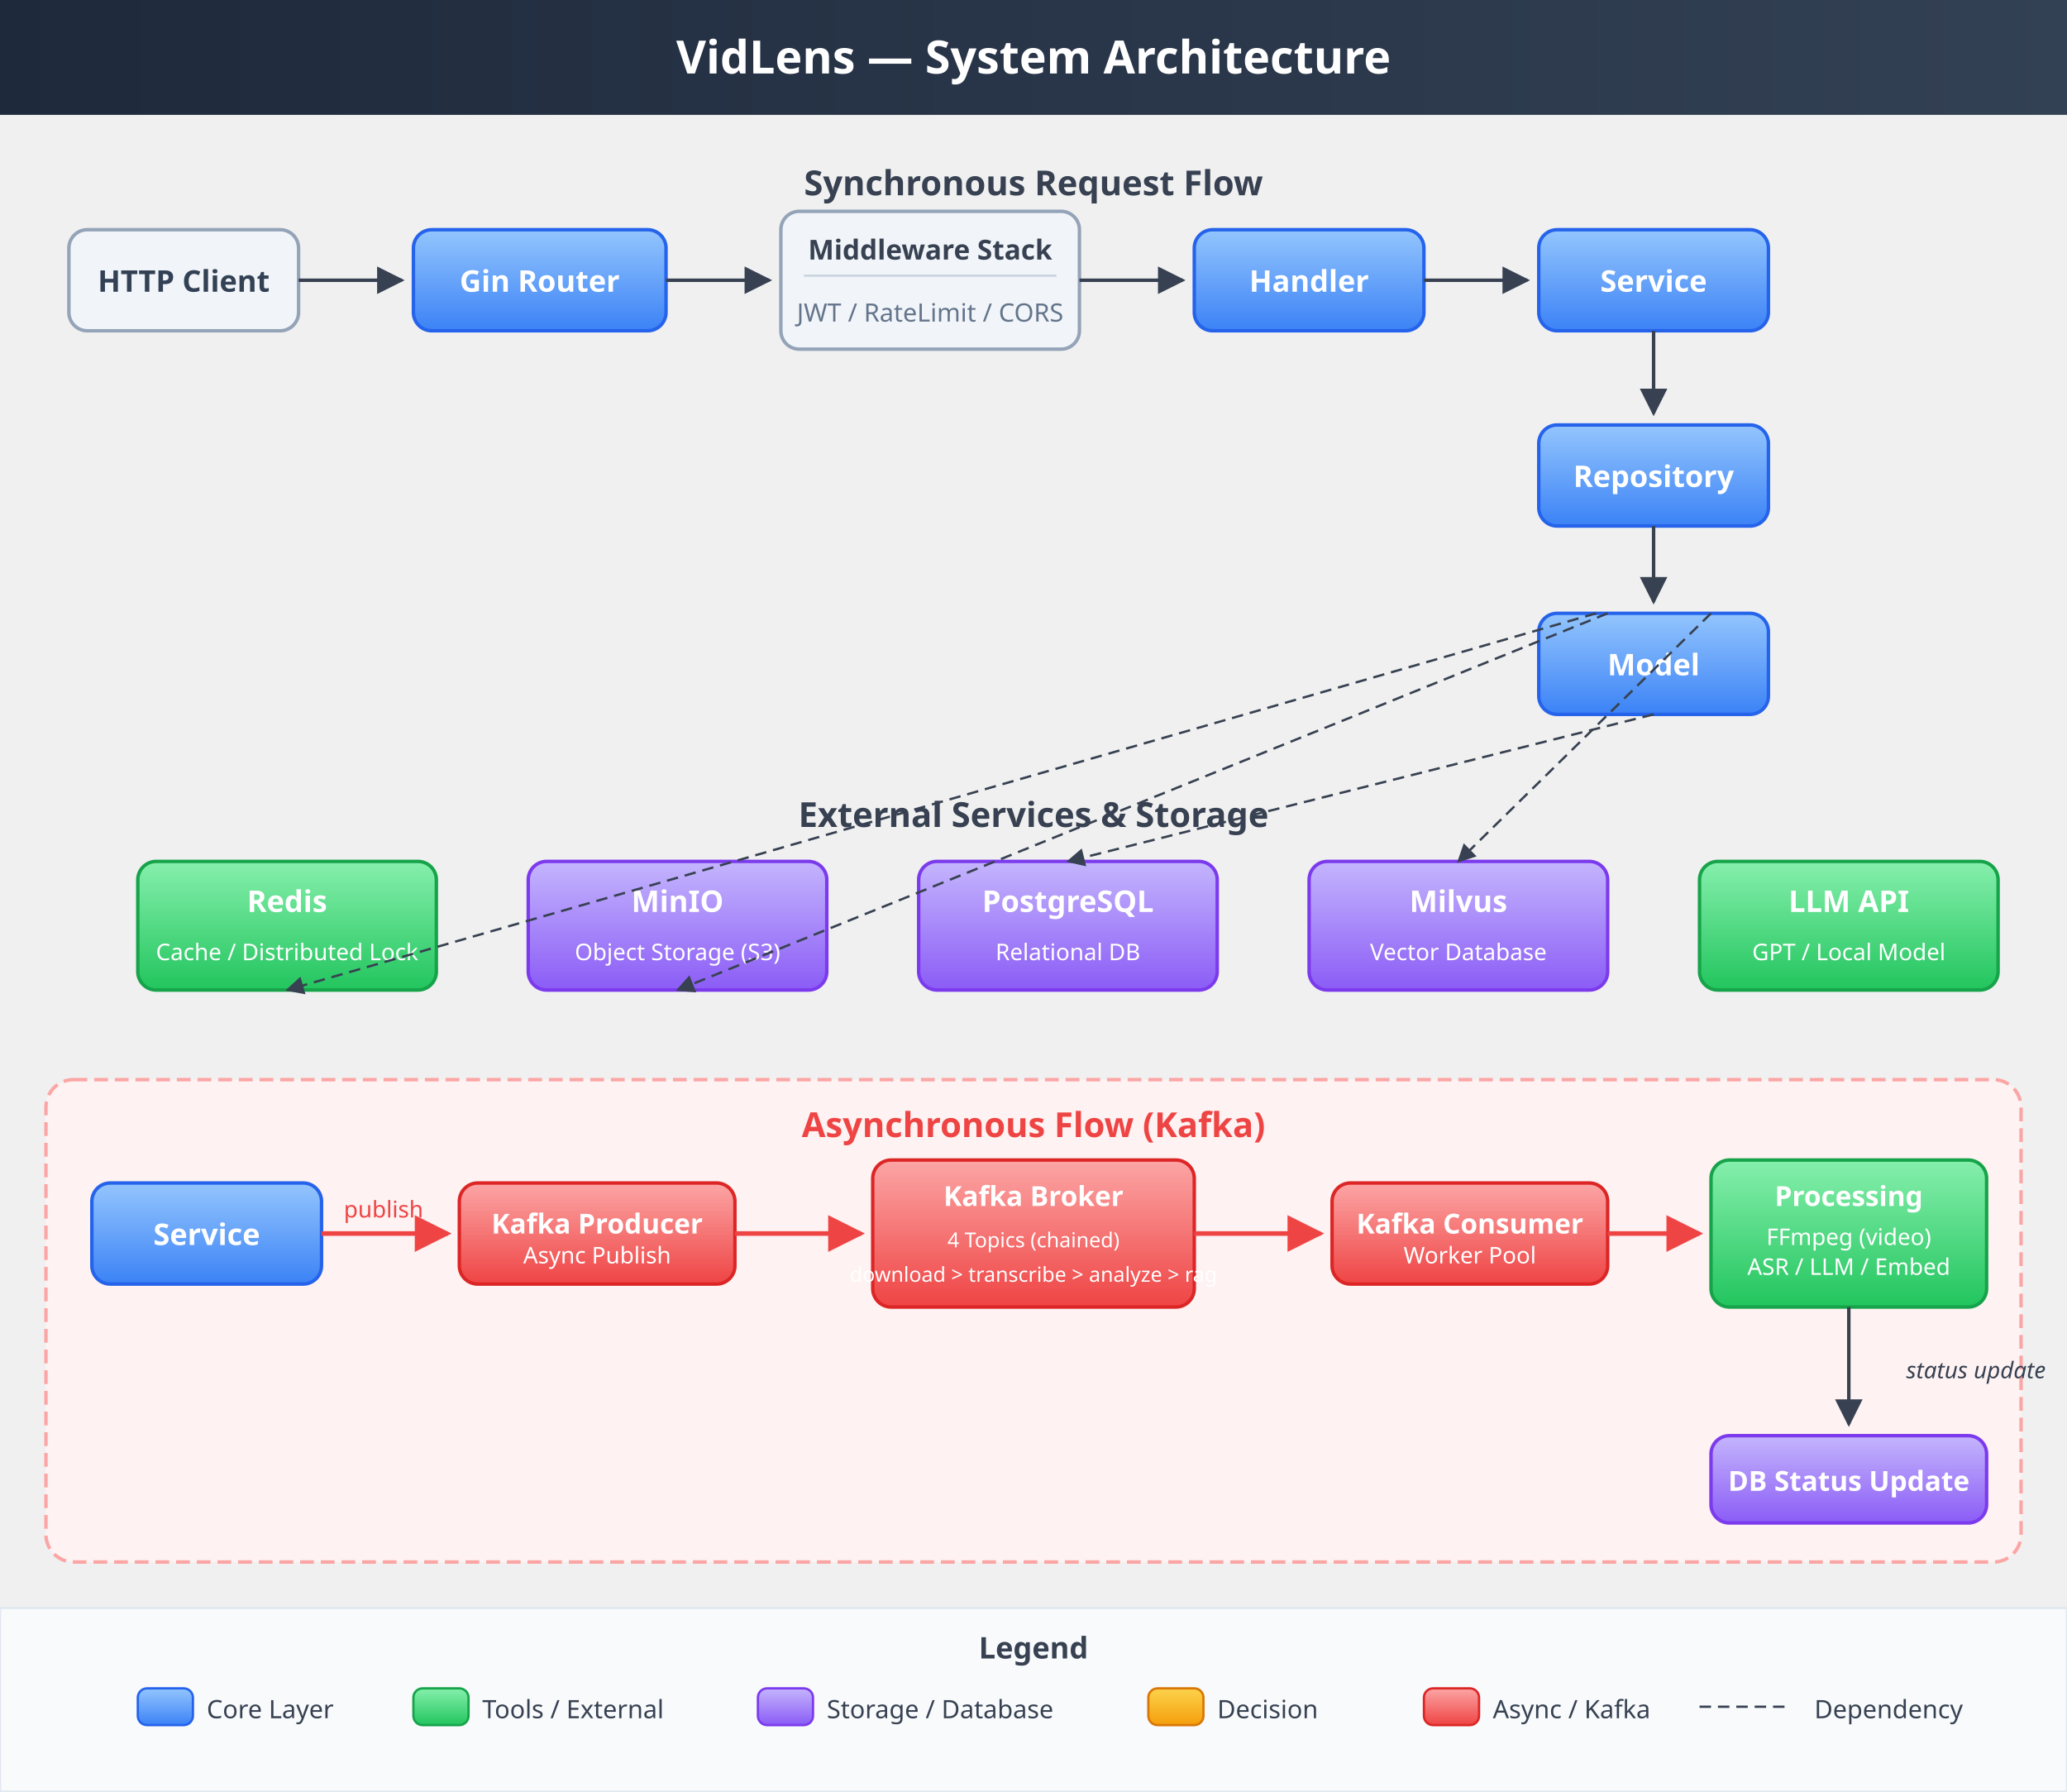
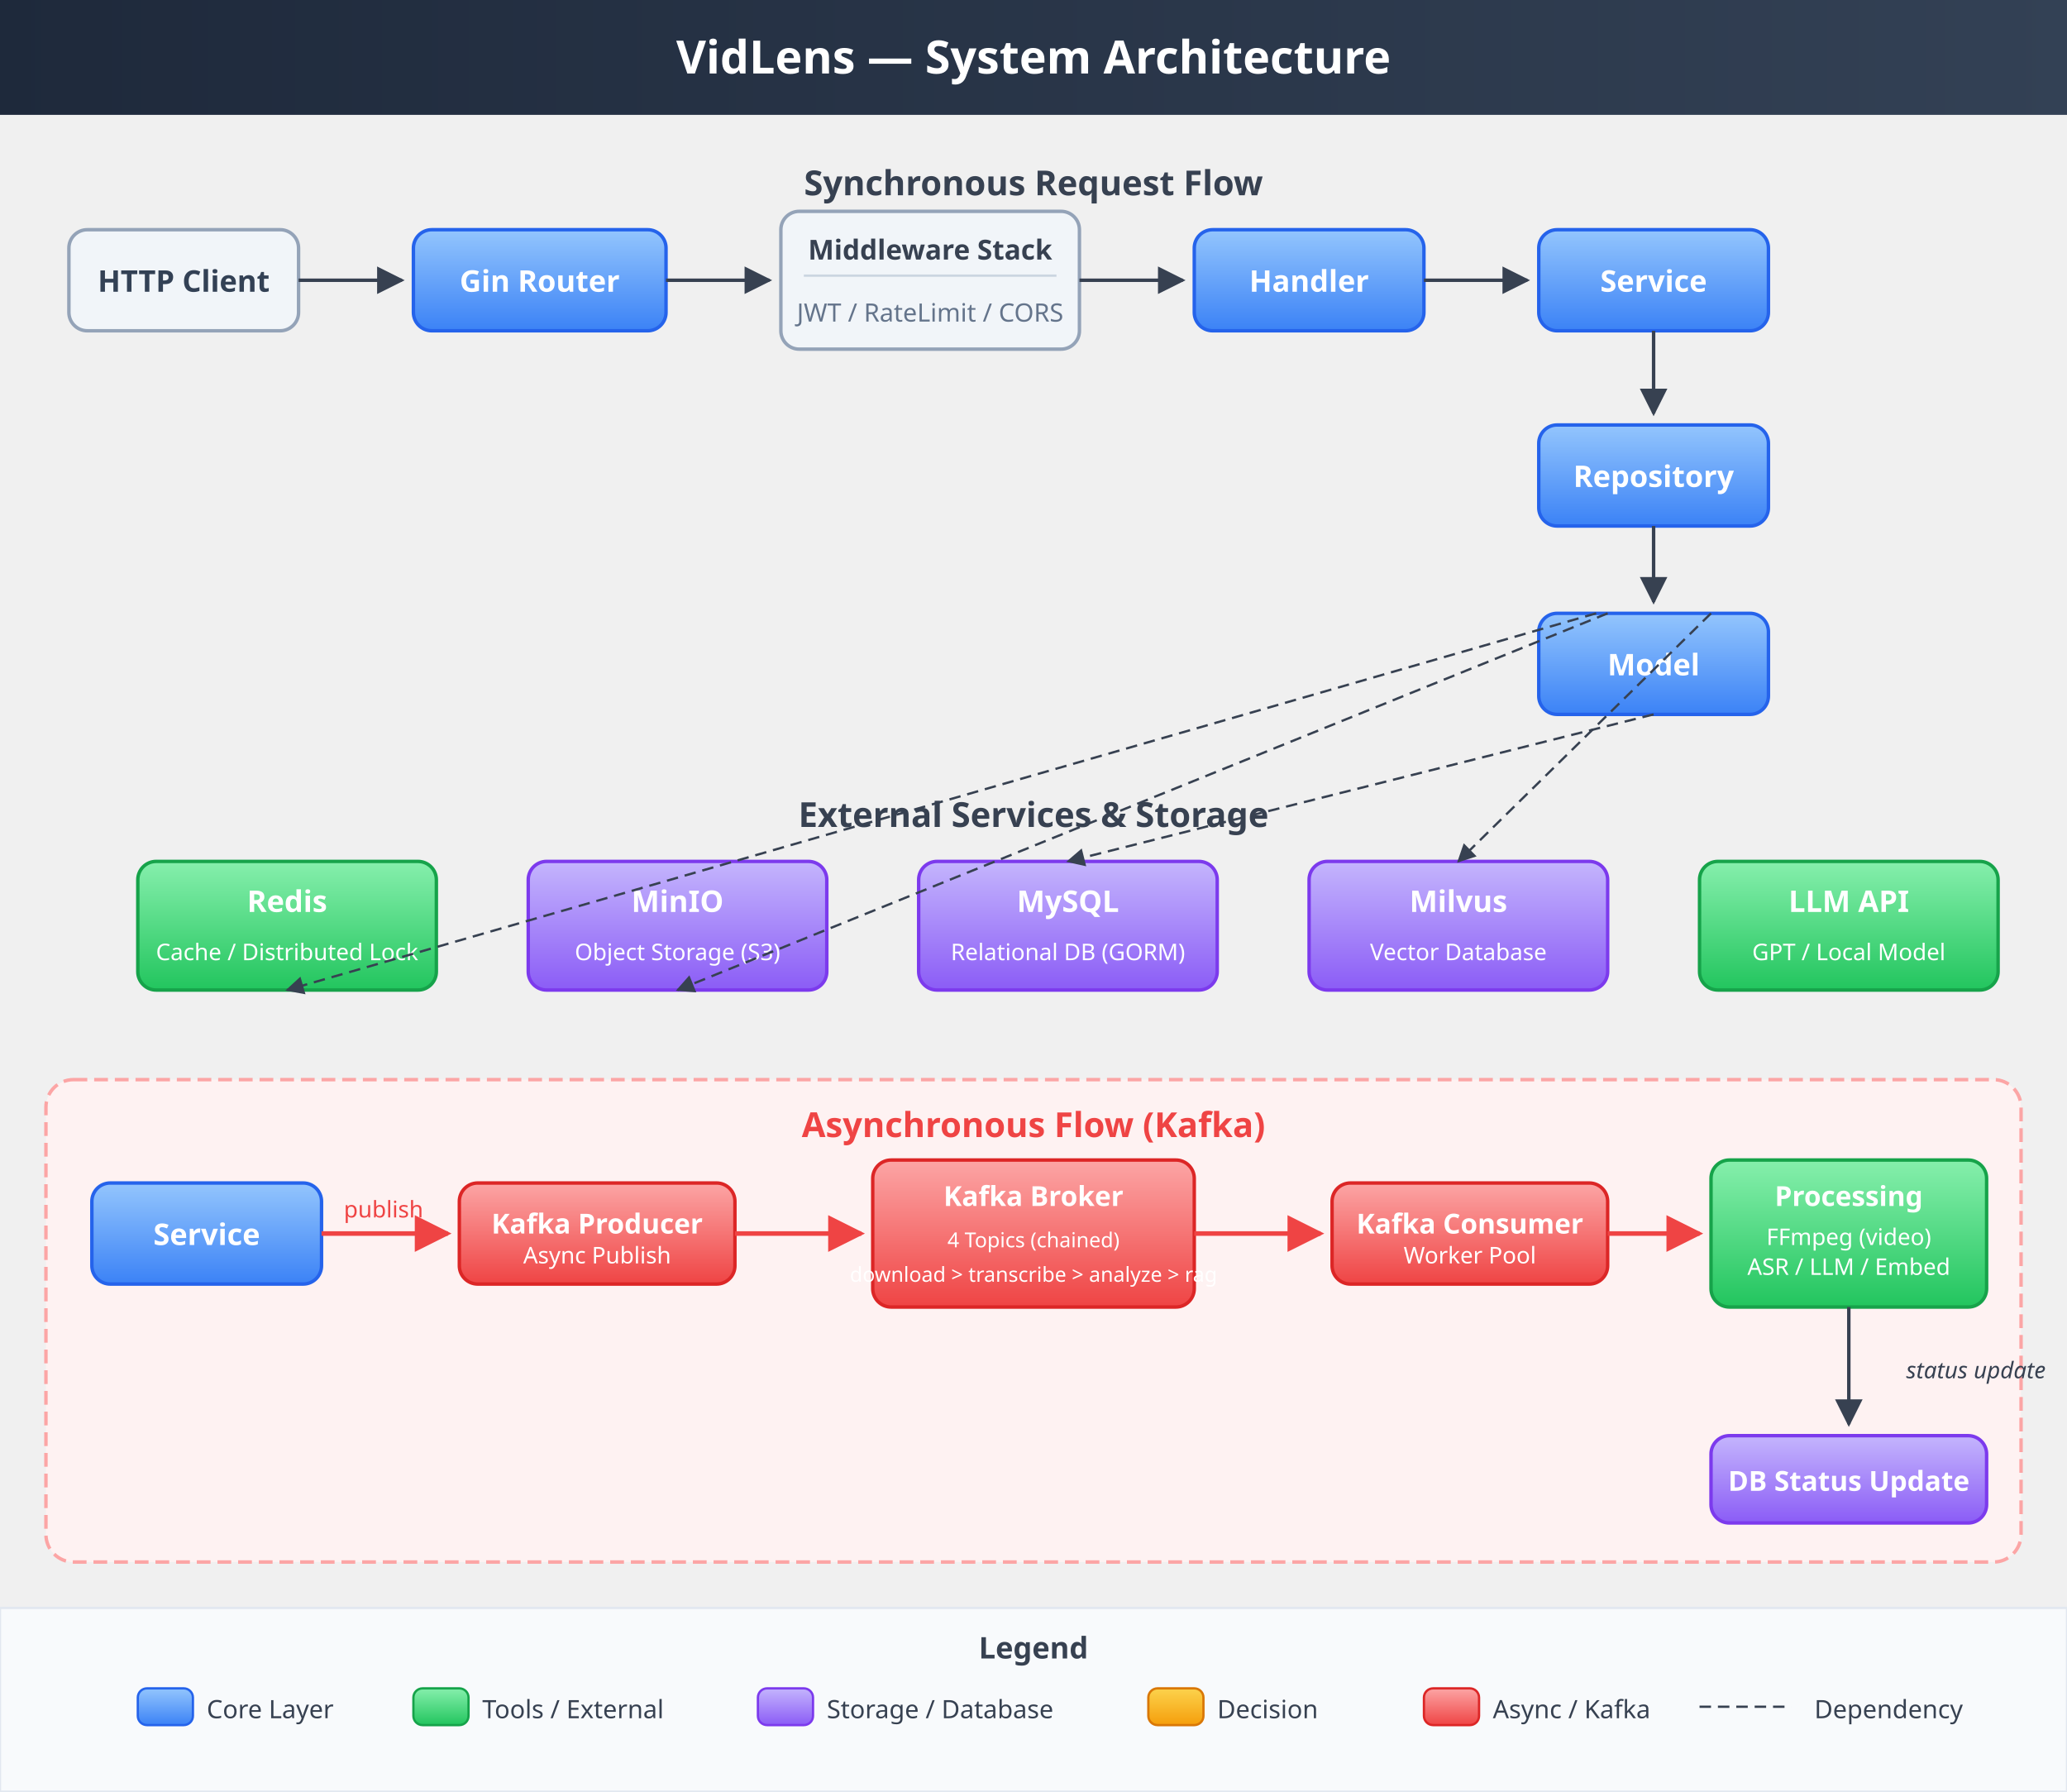
<svg xmlns="http://www.w3.org/2000/svg" viewBox="0 0 900 780" font-family="system-ui, sans-serif">
  <defs>
    <marker id="arrow" viewBox="0 0 10 10" refX="9" refY="5" markerWidth="8" markerHeight="8" orient="auto-start-reverse">
      <path d="M 0 0 L 10 5 L 0 10 z" fill="#374151" />
    </marker>
    <marker id="arrow-blue" viewBox="0 0 10 10" refX="9" refY="5" markerWidth="8" markerHeight="8" orient="auto-start-reverse">
      <path d="M 0 0 L 10 5 L 0 10 z" fill="#3b82f6" />
    </marker>
    <marker id="arrow-red" viewBox="0 0 10 10" refX="9" refY="5" markerWidth="8" markerHeight="8" orient="auto-start-reverse">
      <path d="M 0 0 L 10 5 L 0 10 z" fill="#ef4444" />
    </marker>
    <linearGradient id="headerGrad" x1="0%" y1="0%" x2="100%" y2="0%">
      <stop offset="0%" stop-color="#1e293b" />
      <stop offset="100%" stop-color="#334155" />
    </linearGradient>
    <linearGradient id="blueGrad" x1="0%" y1="0%" x2="0%" y2="100%">
      <stop offset="0%" stop-color="#93c5fd" />
      <stop offset="100%" stop-color="#3b82f6" />
    </linearGradient>
    <linearGradient id="greenGrad" x1="0%" y1="0%" x2="0%" y2="100%">
      <stop offset="0%" stop-color="#86efac" />
      <stop offset="100%" stop-color="#22c55e" />
    </linearGradient>
    <linearGradient id="purpleGrad" x1="0%" y1="0%" x2="0%" y2="100%">
      <stop offset="0%" stop-color="#c4b5fd" />
      <stop offset="100%" stop-color="#8b5cf6" />
    </linearGradient>
    <linearGradient id="amberGrad" x1="0%" y1="0%" x2="0%" y2="100%">
      <stop offset="0%" stop-color="#fcd34d" />
      <stop offset="100%" stop-color="#f59e0b" />
    </linearGradient>
    <linearGradient id="redGrad" x1="0%" y1="0%" x2="0%" y2="100%">
      <stop offset="0%" stop-color="#fca5a5" />
      <stop offset="100%" stop-color="#ef4444" />
    </linearGradient>
  </defs>
  <rect width="900" height="50" rx="0" fill="url(#headerGrad)" />
  <text x="450" y="32" text-anchor="middle" fill="#fff" font-size="20" font-weight="700">VidLens — System Architecture</text>
  <text x="450" y="85" text-anchor="middle" fill="#374151" font-size="15" font-weight="600">Synchronous Request Flow</text>
  <rect x="30" y="100" width="100" height="44" rx="8" fill="#f1f5f9" stroke="#94a3b8" stroke-width="1.5" />
  <text x="80" y="127" text-anchor="middle" fill="#334155" font-size="13" font-weight="600">HTTP Client</text>
  <line x1="130" y1="122" x2="175" y2="122" stroke="#374151" stroke-width="1.5" marker-end="url(#arrow)" />
  <rect x="180" y="100" width="110" height="44" rx="8" fill="url(#blueGrad)" stroke="#2563eb" stroke-width="1.5" />
  <text x="235" y="127" text-anchor="middle" fill="#fff" font-size="13" font-weight="600">Gin Router</text>
  <line x1="290" y1="122" x2="335" y2="122" stroke="#374151" stroke-width="1.5" marker-end="url(#arrow)" />
  <rect x="340" y="92" width="130" height="60" rx="8" fill="#f1f5f9" stroke="#94a3b8" stroke-width="1.5" />
  <text x="405" y="113" text-anchor="middle" fill="#374151" font-size="12" font-weight="600">Middleware Stack</text>
  <line x1="350" y1="120" x2="460" y2="120" stroke="#cbd5e1" stroke-width="1" />
  <text x="405" y="140" text-anchor="middle" fill="#64748b" font-size="11">JWT / RateLimit / CORS</text>
  <line x1="470" y1="122" x2="515" y2="122" stroke="#374151" stroke-width="1.5" marker-end="url(#arrow)" />
  <rect x="520" y="100" width="100" height="44" rx="8" fill="url(#blueGrad)" stroke="#2563eb" stroke-width="1.5" />
  <text x="570" y="127" text-anchor="middle" fill="#fff" font-size="13" font-weight="600">Handler</text>
  <line x1="620" y1="122" x2="665" y2="122" stroke="#374151" stroke-width="1.5" marker-end="url(#arrow)" />
  <rect x="670" y="100" width="100" height="44" rx="8" fill="url(#blueGrad)" stroke="#2563eb" stroke-width="1.5" />
  <text x="720" y="127" text-anchor="middle" fill="#fff" font-size="13" font-weight="600">Service</text>
  <line x1="720" y1="144" x2="720" y2="180" stroke="#374151" stroke-width="1.5" marker-end="url(#arrow)" />
  <rect x="670" y="185" width="100" height="44" rx="8" fill="url(#blueGrad)" stroke="#2563eb" stroke-width="1.5" />
  <text x="720" y="212" text-anchor="middle" fill="#fff" font-size="13" font-weight="600">Repository</text>
  <line x1="720" y1="229" x2="720" y2="262" stroke="#374151" stroke-width="1.5" marker-end="url(#arrow)" />
  <rect x="670" y="267" width="100" height="44" rx="8" fill="url(#blueGrad)" stroke="#2563eb" stroke-width="1.5" />
  <text x="720" y="294" text-anchor="middle" fill="#fff" font-size="13" font-weight="600">Model</text>
  <text x="450" y="360" text-anchor="middle" fill="#374151" font-size="15" font-weight="600">External Services &amp; Storage</text>
  <rect x="60" y="375" width="130" height="56" rx="8" fill="url(#greenGrad)" stroke="#16a34a" stroke-width="1.5" />
  <text x="125" y="397" text-anchor="middle" fill="#fff" font-size="13" font-weight="600">Redis</text>
  <text x="125" y="418" text-anchor="middle" fill="#fff" font-size="10">Cache / Distributed Lock</text>
  <rect x="230" y="375" width="130" height="56" rx="8" fill="url(#purpleGrad)" stroke="#7c3aed" stroke-width="1.5" />
  <text x="295" y="397" text-anchor="middle" fill="#fff" font-size="13" font-weight="600">MinIO</text>
  <text x="295" y="418" text-anchor="middle" fill="#fff" font-size="10">Object Storage (S3)</text>
  <rect x="400" y="375" width="130" height="56" rx="8" fill="url(#purpleGrad)" stroke="#7c3aed" stroke-width="1.5" />
-   <text x="465" y="397" text-anchor="middle" fill="#fff" font-size="13" font-weight="600">PostgreSQL</text>
-   <text x="465" y="418" text-anchor="middle" fill="#fff" font-size="10">Relational DB</text>
+   <text x="465" y="397" text-anchor="middle" fill="#fff" font-size="13" font-weight="600">MySQL</text>
+   <text x="465" y="418" text-anchor="middle" fill="#fff" font-size="10">Relational DB (GORM)</text>
  <rect x="570" y="375" width="130" height="56" rx="8" fill="url(#purpleGrad)" stroke="#7c3aed" stroke-width="1.5" />
  <text x="635" y="397" text-anchor="middle" fill="#fff" font-size="13" font-weight="600">Milvus</text>
  <text x="635" y="418" text-anchor="middle" fill="#fff" font-size="10">Vector Database</text>
  <rect x="740" y="375" width="130" height="56" rx="8" fill="url(#greenGrad)" stroke="#16a34a" stroke-width="1.5" />
  <text x="805" y="397" text-anchor="middle" fill="#fff" font-size="13" font-weight="600">LLM API</text>
  <text x="805" y="418" text-anchor="middle" fill="#fff" font-size="10">GPT / Local Model</text>
  <line x1="695" y1="267" x2="125" y2="431" stroke="#374151" stroke-width="1" stroke-dasharray="5,3" marker-end="url(#arrow)" />
  <line x1="700" y1="267" x2="295" y2="431" stroke="#374151" stroke-width="1" stroke-dasharray="5,3" marker-end="url(#arrow)" />
  <line x1="720" y1="311" x2="465" y2="375" stroke="#374151" stroke-width="1" stroke-dasharray="5,3" marker-end="url(#arrow)" />
  <line x1="745" y1="267" x2="635" y2="375" stroke="#374151" stroke-width="1" stroke-dasharray="5,3" marker-end="url(#arrow)" />
  <rect x="20" y="470" width="860" height="210" rx="12" fill="#fef2f2" stroke="#fca5a5" stroke-width="1.5" stroke-dasharray="6,3" />
  <text x="450" y="495" text-anchor="middle" fill="#ef4444" font-size="15" font-weight="700">Asynchronous Flow (Kafka)</text>
  <rect x="40" y="515" width="100" height="44" rx="8" fill="url(#blueGrad)" stroke="#2563eb" stroke-width="1.5" />
  <text x="90" y="542" text-anchor="middle" fill="#fff" font-size="13" font-weight="600">Service</text>
  <line x1="140" y1="537" x2="195" y2="537" stroke="#ef4444" stroke-width="2" marker-end="url(#arrow-red)" />
  <text x="167" y="530" text-anchor="middle" fill="#ef4444" font-size="10">publish</text>
  <rect x="200" y="515" width="120" height="44" rx="8" fill="url(#redGrad)" stroke="#dc2626" stroke-width="1.5" />
  <text x="260" y="537" text-anchor="middle" fill="#fff" font-size="12" font-weight="600">Kafka Producer</text>
  <text x="260" y="550" text-anchor="middle" fill="#fff" font-size="10">Async Publish</text>
  <line x1="320" y1="537" x2="375" y2="537" stroke="#ef4444" stroke-width="2" marker-end="url(#arrow-red)" />
  <rect x="380" y="505" width="140" height="64" rx="8" fill="url(#redGrad)" stroke="#dc2626" stroke-width="1.5" />
  <text x="450" y="525" text-anchor="middle" fill="#fff" font-size="12" font-weight="700">Kafka Broker</text>
  <text x="450" y="543" text-anchor="middle" fill="#fff" font-size="9">4 Topics (chained)</text>
  <text x="450" y="558" text-anchor="middle" fill="#fff" font-size="9">download &gt; transcribe &gt; analyze &gt; rag</text>
  <line x1="520" y1="537" x2="575" y2="537" stroke="#ef4444" stroke-width="2" marker-end="url(#arrow-red)" />
  <rect x="580" y="515" width="120" height="44" rx="8" fill="url(#redGrad)" stroke="#dc2626" stroke-width="1.5" />
  <text x="640" y="537" text-anchor="middle" fill="#fff" font-size="12" font-weight="600">Kafka Consumer</text>
  <text x="640" y="550" text-anchor="middle" fill="#fff" font-size="10">Worker Pool</text>
  <line x1="700" y1="537" x2="740" y2="537" stroke="#ef4444" stroke-width="2" marker-end="url(#arrow-red)" />
  <rect x="745" y="505" width="120" height="64" rx="8" fill="url(#greenGrad)" stroke="#16a34a" stroke-width="1.5" />
  <text x="805" y="525" text-anchor="middle" fill="#fff" font-size="12" font-weight="700">Processing</text>
  <text x="805" y="542" text-anchor="middle" fill="#fff" font-size="10">FFmpeg (video)</text>
  <text x="805" y="555" text-anchor="middle" fill="#fff" font-size="10">ASR / LLM / Embed</text>
  <line x1="805" y1="569" x2="805" y2="620" stroke="#374151" stroke-width="1.5" marker-end="url(#arrow)" />
  <text x="830" y="600" fill="#374151" font-size="10" font-style="italic">status update</text>
  <rect x="745" y="625" width="120" height="38" rx="8" fill="url(#purpleGrad)" stroke="#7c3aed" stroke-width="1.5" />
  <text x="805" y="649" text-anchor="middle" fill="#fff" font-size="12" font-weight="600">DB Status Update</text>
  <rect x="0" y="700" width="900" height="80" fill="#f8fafc" stroke="#e2e8f0" stroke-width="1" />
  <text x="450" y="722" text-anchor="middle" fill="#374151" font-size="13" font-weight="700">Legend</text>
  <rect x="60" y="735" width="24" height="16" rx="4" fill="url(#blueGrad)" stroke="#2563eb" stroke-width="1" />
  <text x="90" y="748" fill="#374151" font-size="11">Core Layer</text>
  <rect x="180" y="735" width="24" height="16" rx="4" fill="url(#greenGrad)" stroke="#16a34a" stroke-width="1" />
  <text x="210" y="748" fill="#374151" font-size="11">Tools / External</text>
  <rect x="330" y="735" width="24" height="16" rx="4" fill="url(#purpleGrad)" stroke="#7c3aed" stroke-width="1" />
  <text x="360" y="748" fill="#374151" font-size="11">Storage / Database</text>
  <rect x="500" y="735" width="24" height="16" rx="4" fill="url(#amberGrad)" stroke="#d97706" stroke-width="1" />
  <text x="530" y="748" fill="#374151" font-size="11">Decision</text>
  <rect x="620" y="735" width="24" height="16" rx="4" fill="url(#redGrad)" stroke="#dc2626" stroke-width="1" />
  <text x="650" y="748" fill="#374151" font-size="11">Async / Kafka</text>
  <line x1="740" y1="743" x2="780" y2="743" stroke="#374151" stroke-width="1" stroke-dasharray="5,3" />
  <text x="790" y="748" fill="#374151" font-size="11">Dependency</text>
</svg>
